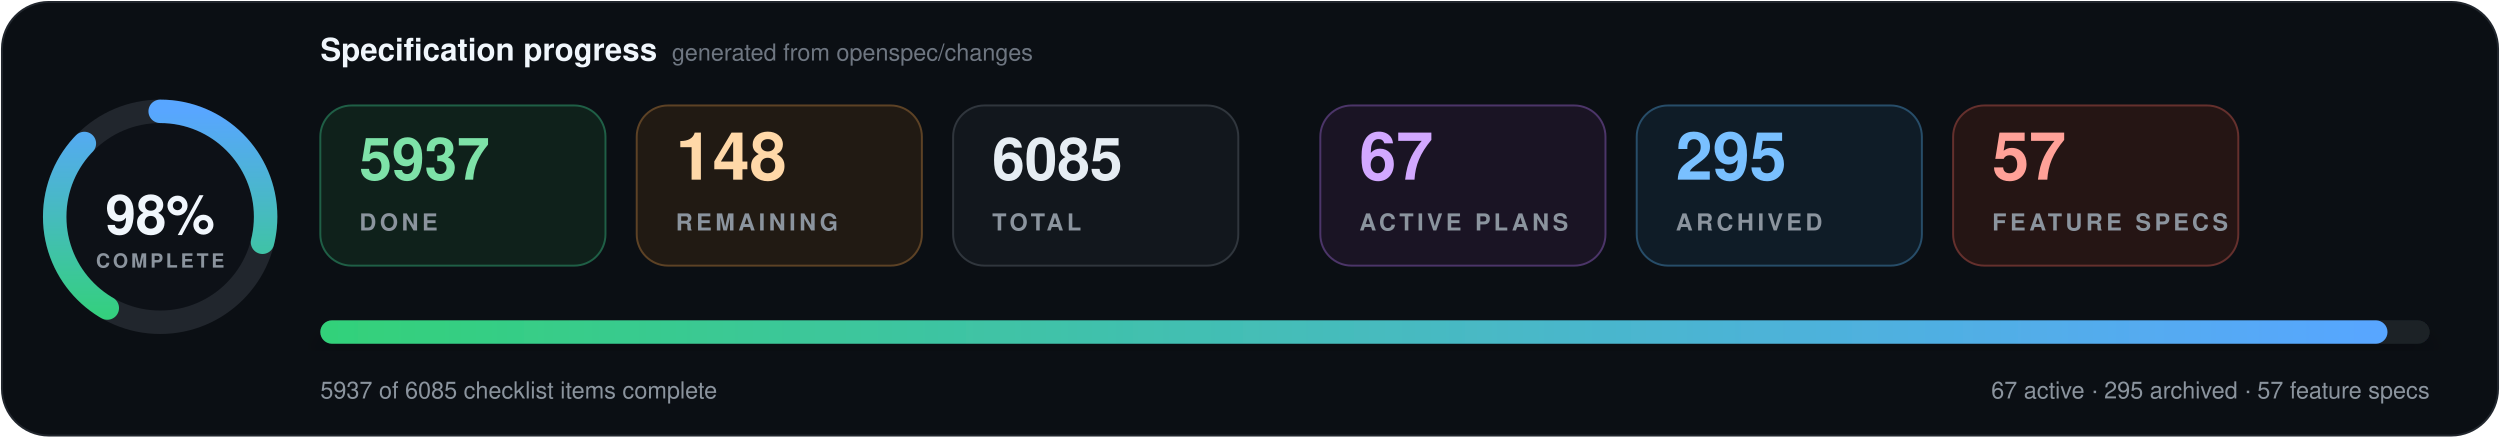
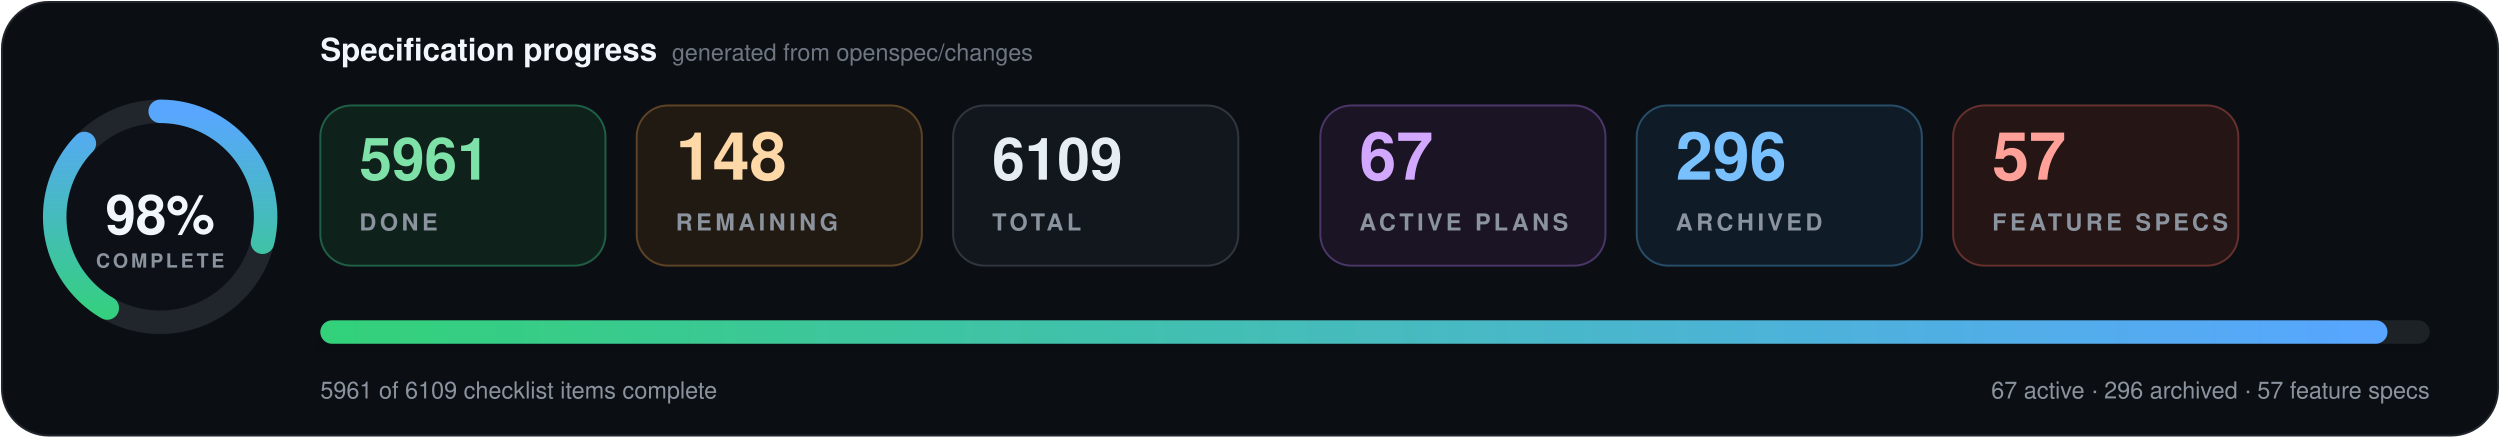
- <svg xmlns="http://www.w3.org/2000/svg" data-cache-version="1794826735" width="1280" height="224" viewBox="0 0 1280 224" role="img" aria-labelledby="title description" font-family="system-ui, -apple-system, BlinkMacSystemFont, 'Segoe UI', Helvetica, Arial, sans-serif" font-variant-numeric="tabular-nums">
+ <svg xmlns="http://www.w3.org/2000/svg" data-cache-version="1794830209" width="1280" height="224" viewBox="0 0 1280 224" role="img" aria-labelledby="title description" font-family="system-ui, -apple-system, BlinkMacSystemFont, 'Segoe UI', Helvetica, Arial, sans-serif" font-variant-numeric="tabular-nums">
  <defs>
    <linearGradient id="progress" x1="0" x2="1">
      <stop offset="0" stop-color="#33d17a" />
      <stop offset="1" stop-color="#58a6ff" />
    </linearGradient>
    <filter id="shadow" x="-10%" y="-20%" width="120%" height="150%">
      <feDropShadow dx="0" dy="7" stdDeviation="9" flood-color="#000" flood-opacity=".28" />
    </filter>
  </defs>
  <rect x="1" y="1" width="1278" height="222" rx="24" fill="#0b0f14" stroke="#21262d" />
  <g transform="translate(82 111)">
    <circle r="54" fill="#0d1117" stroke="#21262d" stroke-width="12" />
    <circle r="54" fill="none" stroke="url(#progress)" stroke-width="12" stroke-linecap="round" pathLength="100" stroke-dasharray="98 100" transform="rotate(-90)" />
    <text y="-1" text-anchor="middle" dominant-baseline="middle" fill="#f0f6fc" font-size="28" font-weight="800">98%</text>
    <text y="26" text-anchor="middle" fill="#8b949e" font-size="10" font-weight="700" letter-spacing="1.5">COMPLETE</text>
  </g>
  <text x="164" y="31" fill="#f0f6fc" font-size="16" font-weight="750">Specification progress</text>
  <text x="344" y="31" fill="#6e7681" font-size="12">generated from openspec/changes</text>
  <g transform="translate(164 54)">
    <rect width="146" height="82" rx="16" fill="#0f211b" stroke="#1f5f46" />
-     <text x="20" y="38" fill="#7ee2a8" font-size="30" font-weight="750">5937</text>
+     <text x="20" y="38" fill="#7ee2a8" font-size="30" font-weight="750">5961</text>
    <text x="20" y="64" fill="#8b949e" font-size="12" font-weight="700" letter-spacing="1.8">DONE</text>
  </g>
  <g transform="translate(326 54)">
    <rect width="146" height="82" rx="16" fill="#211a13" stroke="#5d4225" />
    <text x="20" y="38" fill="#ffd8a8" font-size="34" font-weight="750">148</text>
    <text x="20" y="64" fill="#8b949e" font-size="12" font-weight="700" letter-spacing="1.8">REMAINING</text>
  </g>
  <g transform="translate(488 54)">
    <rect width="146" height="82" rx="16" fill="#12171d" stroke="#30363d" />
-     <text x="20" y="38" fill="#e6edf3" font-size="30" font-weight="750">6085</text>
+     <text x="20" y="38" fill="#e6edf3" font-size="30" font-weight="750">6109</text>
    <text x="20" y="64" fill="#8b949e" font-size="12" font-weight="700" letter-spacing="1.8">TOTAL</text>
  </g>
  <g transform="translate(676 54)">
    <rect width="146" height="82" rx="16" fill="#1a1424" stroke="#4c3569" />
    <text x="20" y="38" fill="#d2a8ff" font-size="34" font-weight="750">67</text>
    <text x="20" y="64" fill="#8b949e" font-size="12" font-weight="700" letter-spacing="1.8">ACTIVE PLANS</text>
  </g>
  <g transform="translate(838 54)">
    <rect width="146" height="82" rx="16" fill="#0f1c27" stroke="#274d69" />
-     <text x="20" y="38" fill="#79c0ff" font-size="34" font-weight="750">295</text>
+     <text x="20" y="38" fill="#79c0ff" font-size="34" font-weight="750">296</text>
    <text x="20" y="64" fill="#8b949e" font-size="12" font-weight="700" letter-spacing="1.8">ARCHIVED</text>
  </g>
  <g transform="translate(1000 54)">
    <rect width="146" height="82" rx="16" fill="#251514" stroke="#65302d" />
    <text x="20" y="38" fill="#ffa198" font-size="34" font-weight="750">57</text>
    <text x="20" y="64" fill="#8b949e" font-size="12" font-weight="700" letter-spacing="1.8">FEATURE SPECS</text>
  </g>
  <g filter="url(#shadow)">
    <rect x="164" y="164" width="1080" height="12" rx="6" fill="#1b2128" />
    <rect x="164" y="164" width="1058.4" height="12" rx="6" fill="url(#progress)" />
  </g>
-   <text x="164" y="204" fill="#8b949e" font-size="12">5937 of 6085 checklist items complete</text>
-   <text x="1244" y="204" text-anchor="end" fill="#8b949e" font-size="12">67 active · 295 archived · 57 feature specs</text>
+   <text x="164" y="204" fill="#8b949e" font-size="12">5961 of 6109 checklist items complete</text>
+   <text x="1244" y="204" text-anchor="end" fill="#8b949e" font-size="12">67 active · 296 archived · 57 feature specs</text>
</svg>
